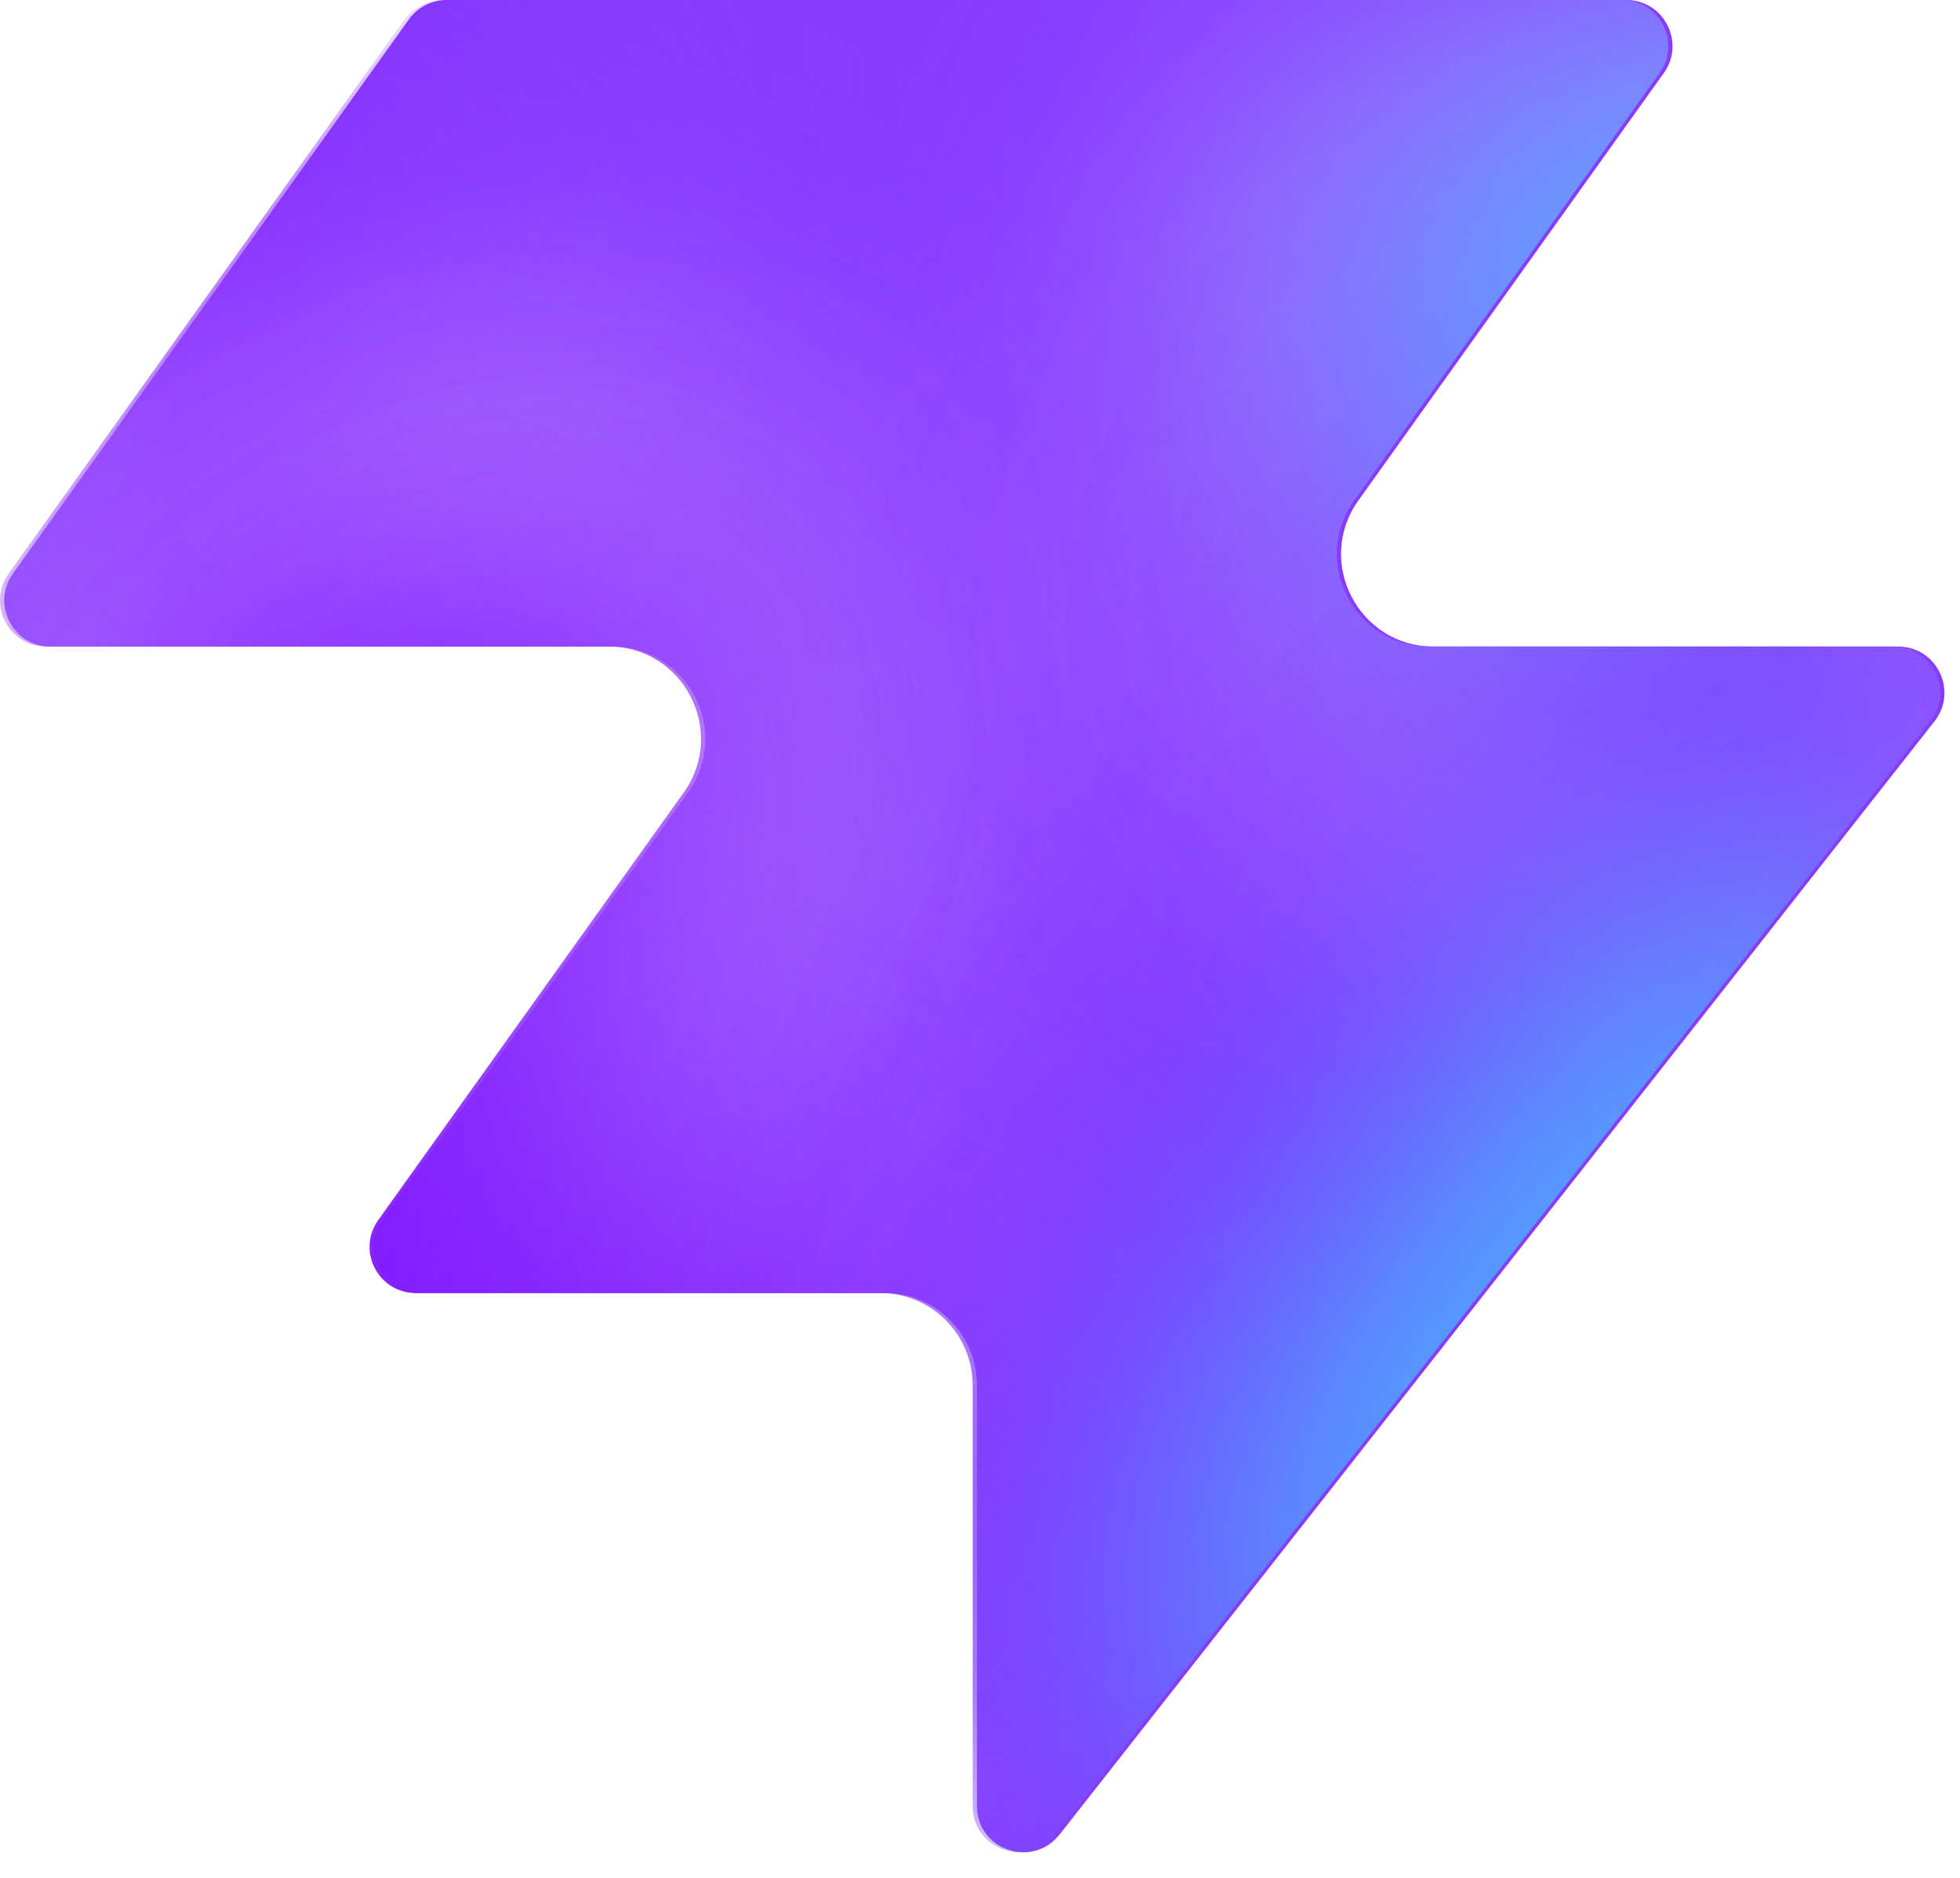
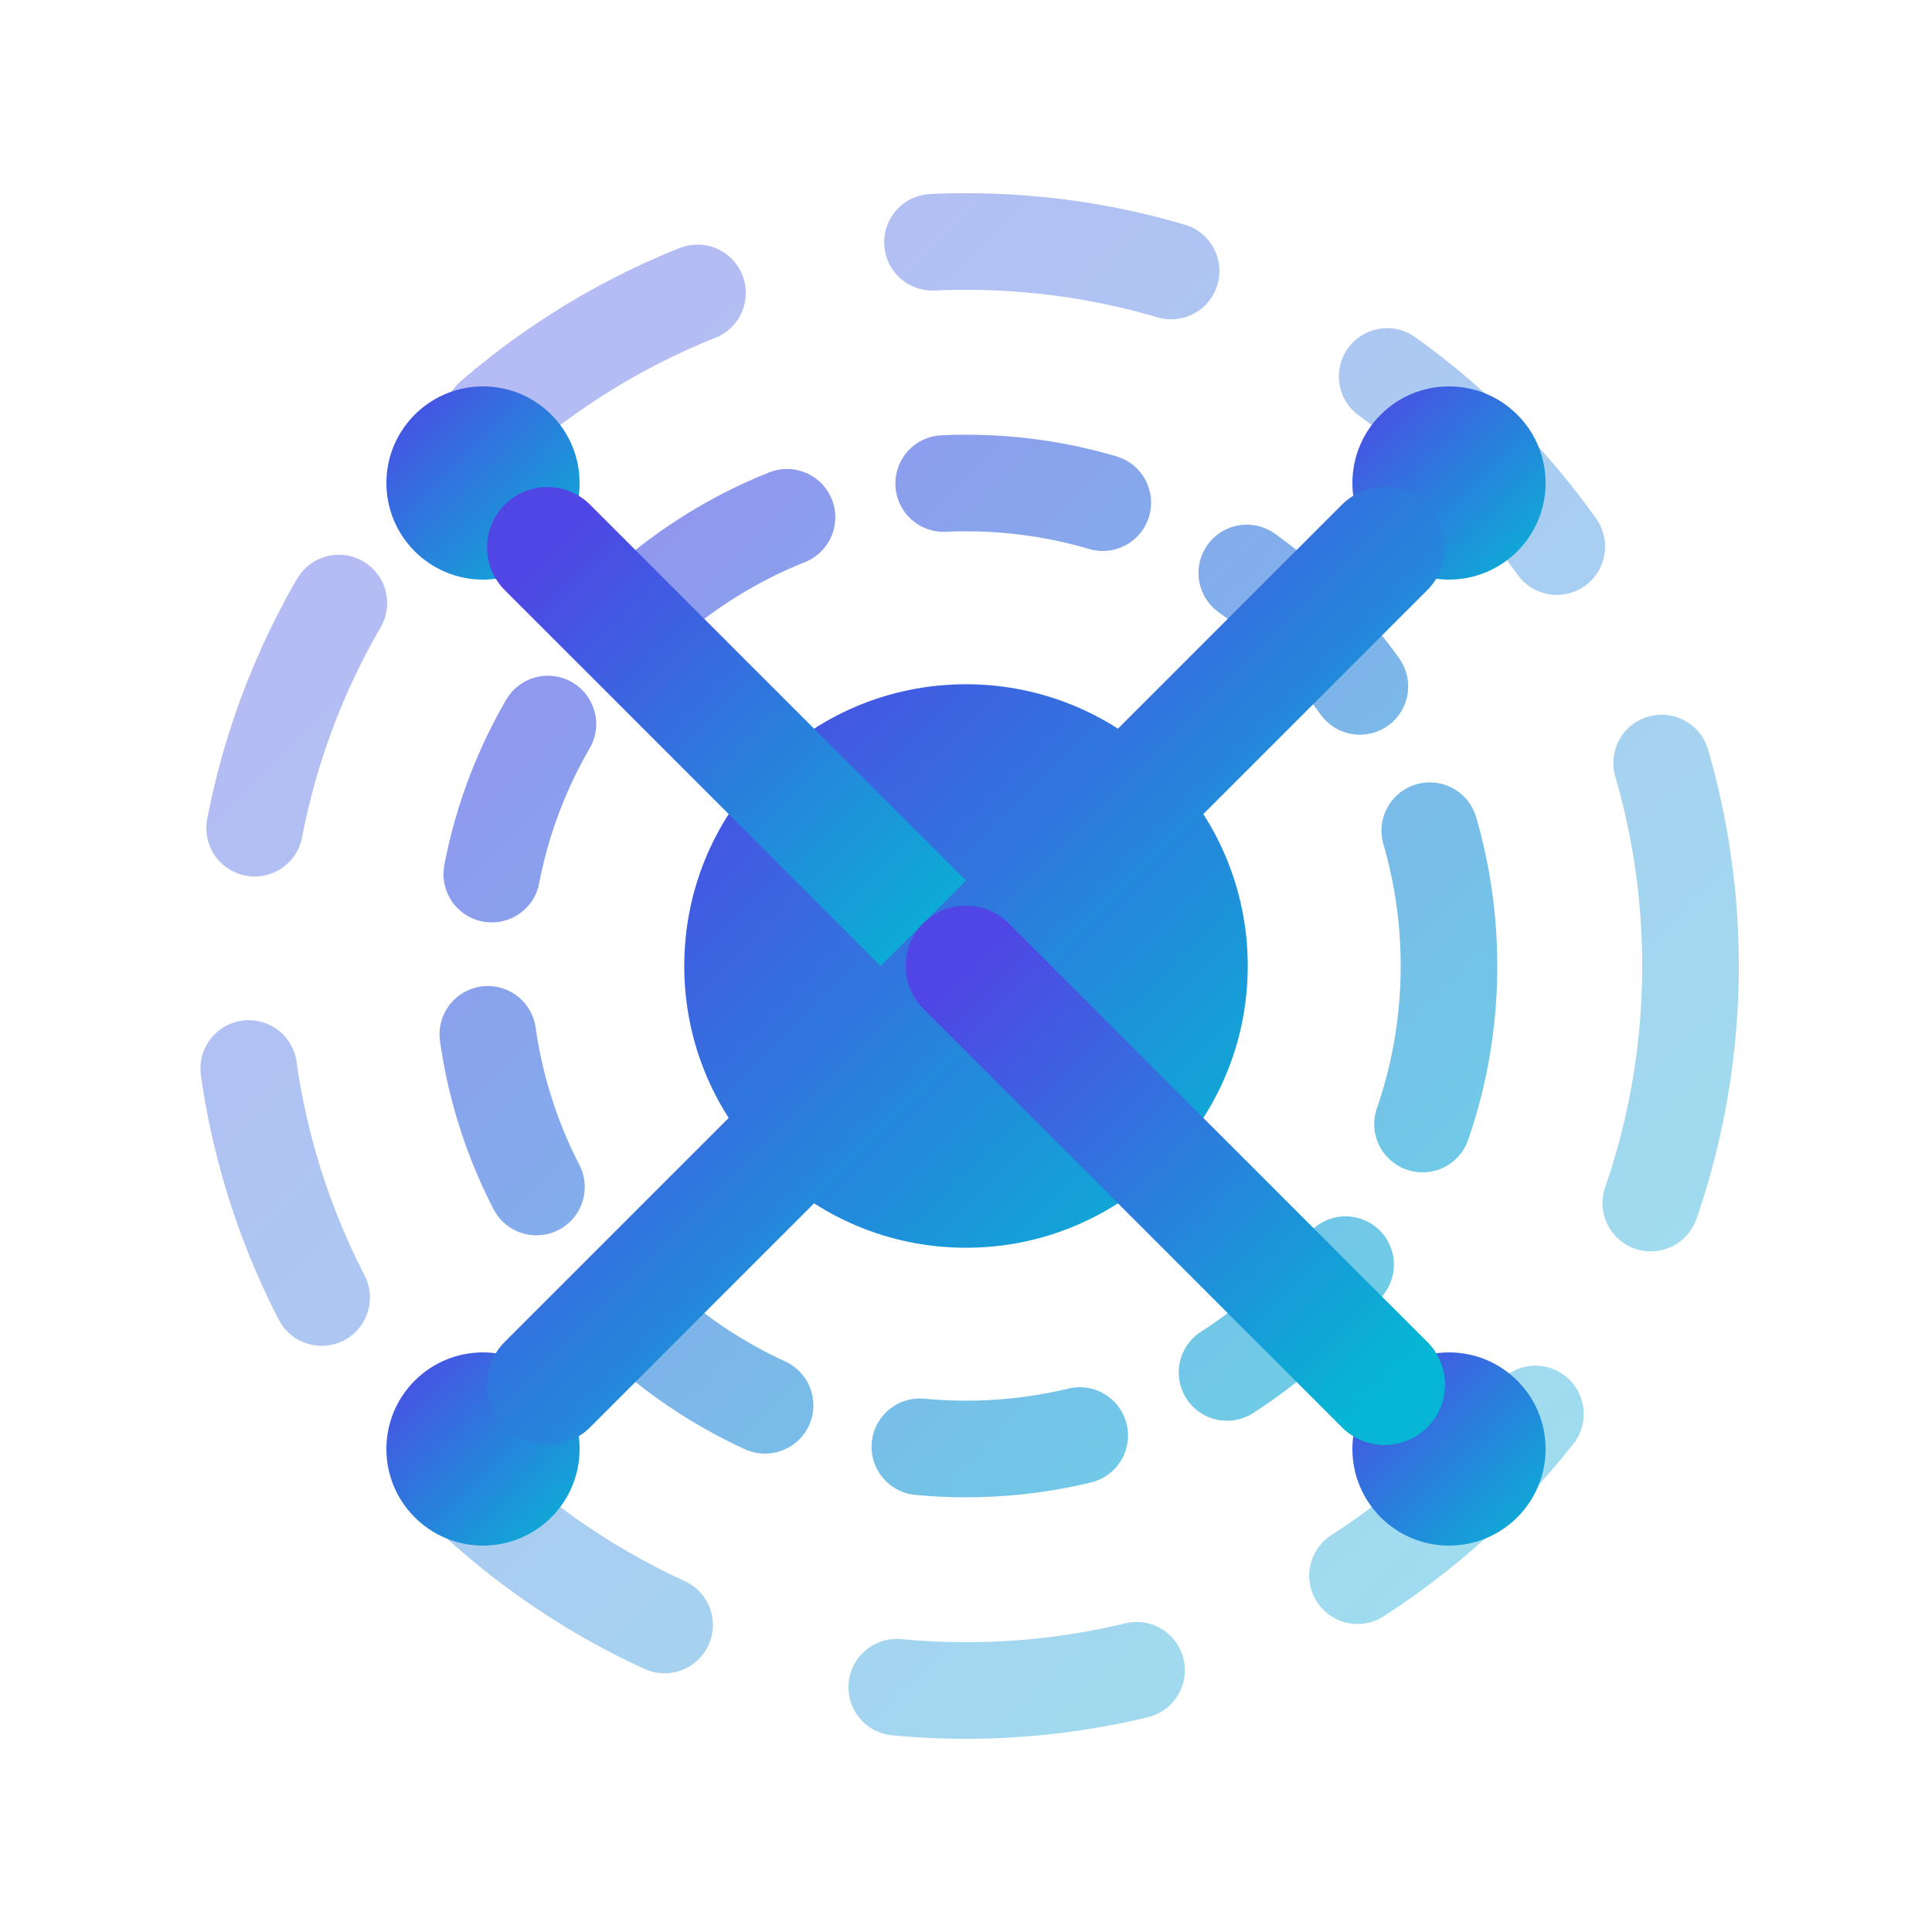
- <svg xmlns="http://www.w3.org/2000/svg" width="48" height="46" fill="none" viewBox="0 0 48 46">
-   <path fill="#863bff" d="M25.946 44.938c-.664.845-2.021.375-2.021-.698V33.937a2.26 2.26 0 0 0-2.262-2.262H10.287c-.92 0-1.456-1.04-.92-1.788l7.48-10.471c1.07-1.497 0-3.578-1.842-3.578H1.237c-.92 0-1.456-1.04-.92-1.788L10.013.474c.214-.297.556-.474.92-.474h28.894c.92 0 1.456 1.04.92 1.788l-7.48 10.471c-1.07 1.498 0 3.579 1.842 3.579h11.377c.943 0 1.473 1.088.89 1.83L25.947 44.94z" style="fill:#863bff;fill:color(display-p3 .525 .23 1);fill-opacity:1" />
-   <mask id="a" width="48" height="46" x="0" y="0" maskUnits="userSpaceOnUse" style="mask-type:alpha">
-     <path fill="#000" d="M25.842 44.938c-.664.844-2.021.375-2.021-.698V33.937a2.26 2.26 0 0 0-2.262-2.262H10.183c-.92 0-1.456-1.04-.92-1.788l7.48-10.471c1.07-1.498 0-3.579-1.842-3.579H1.133c-.92 0-1.456-1.04-.92-1.787L9.91.473c.214-.297.556-.474.92-.474h28.894c.92 0 1.456 1.04.92 1.788l-7.48 10.471c-1.07 1.498 0 3.578 1.842 3.578h11.377c.943 0 1.473 1.088.89 1.832L25.843 44.94z" style="fill:#000;fill-opacity:1" />
-   </mask>
-   <g mask="url(#a)">
-     <g filter="url(#b)">
-       <ellipse cx="5.508" cy="14.704" fill="#ede6ff" rx="5.508" ry="14.704" style="fill:#ede6ff;fill:color(display-p3 .927 .903 1);fill-opacity:1" transform="matrix(.00324 1 1 -.00324 -4.47 31.516)" />
-     </g>
-     <g filter="url(#c)">
-       <ellipse cx="10.399" cy="29.851" fill="#ede6ff" rx="10.399" ry="29.851" style="fill:#ede6ff;fill:color(display-p3 .927 .903 1);fill-opacity:1" transform="matrix(.00324 1 1 -.00324 -39.328 7.883)" />
-     </g>
-     <g filter="url(#d)">
-       <ellipse cx="5.508" cy="30.487" fill="#7e14ff" rx="5.508" ry="30.487" style="fill:#7e14ff;fill:color(display-p3 .492 .077 1);fill-opacity:1" transform="rotate(89.814 -25.913 -14.639)scale(1 -1)" />
-     </g>
-     <g filter="url(#e)">
-       <ellipse cx="5.508" cy="30.599" fill="#7e14ff" rx="5.508" ry="30.599" style="fill:#7e14ff;fill:color(display-p3 .492 .077 1);fill-opacity:1" transform="rotate(89.814 -32.644 -3.334)scale(1 -1)" />
-     </g>
-     <g filter="url(#f)">
-       <ellipse cx="5.508" cy="30.599" fill="#7e14ff" rx="5.508" ry="30.599" style="fill:#7e14ff;fill:color(display-p3 .492 .077 1);fill-opacity:1" transform="matrix(.00324 1 1 -.00324 -34.34 30.47)" />
-     </g>
-     <g filter="url(#g)">
-       <ellipse cx="14.072" cy="22.078" fill="#ede6ff" rx="14.072" ry="22.078" style="fill:#ede6ff;fill:color(display-p3 .927 .903 1);fill-opacity:1" transform="rotate(93.35 24.506 48.493)scale(-1 1)" />
-     </g>
-     <g filter="url(#h)">
-       <ellipse cx="3.47" cy="21.501" fill="#7e14ff" rx="3.47" ry="21.501" style="fill:#7e14ff;fill:color(display-p3 .492 .077 1);fill-opacity:1" transform="rotate(89.009 28.708 47.59)scale(-1 1)" />
-     </g>
-     <g filter="url(#i)">
-       <ellipse cx="3.47" cy="21.501" fill="#7e14ff" rx="3.47" ry="21.501" style="fill:#7e14ff;fill:color(display-p3 .492 .077 1);fill-opacity:1" transform="rotate(89.009 28.708 47.59)scale(-1 1)" />
-     </g>
-     <g filter="url(#j)">
-       <ellipse cx=".387" cy="8.972" fill="#7e14ff" rx="4.407" ry="29.108" style="fill:#7e14ff;fill:color(display-p3 .492 .077 1);fill-opacity:1" transform="rotate(39.51 .387 8.972)" />
-     </g>
-     <g filter="url(#k)">
-       <ellipse cx="47.523" cy="-6.092" fill="#7e14ff" rx="4.407" ry="29.108" style="fill:#7e14ff;fill:color(display-p3 .492 .077 1);fill-opacity:1" transform="rotate(37.892 47.523 -6.092)" />
-     </g>
-     <g filter="url(#l)">
-       <ellipse cx="41.412" cy="6.333" fill="#47bfff" rx="5.971" ry="9.665" style="fill:#47bfff;fill:color(display-p3 .28 .748 1);fill-opacity:1" transform="rotate(37.892 41.412 6.333)" />
-     </g>
-     <g filter="url(#m)">
-       <ellipse cx="-1.879" cy="38.332" fill="#7e14ff" rx="4.407" ry="29.108" style="fill:#7e14ff;fill:color(display-p3 .492 .077 1);fill-opacity:1" transform="rotate(37.892 -1.88 38.332)" />
-     </g>
-     <g filter="url(#n)">
-       <ellipse cx="-1.879" cy="38.332" fill="#7e14ff" rx="4.407" ry="29.108" style="fill:#7e14ff;fill:color(display-p3 .492 .077 1);fill-opacity:1" transform="rotate(37.892 -1.88 38.332)" />
-     </g>
-     <g filter="url(#o)">
-       <ellipse cx="35.651" cy="29.907" fill="#7e14ff" rx="4.407" ry="29.108" style="fill:#7e14ff;fill:color(display-p3 .492 .077 1);fill-opacity:1" transform="rotate(37.892 35.651 29.907)" />
-     </g>
-     <g filter="url(#p)">
-       <ellipse cx="38.418" cy="32.4" fill="#47bfff" rx="5.971" ry="15.297" style="fill:#47bfff;fill:color(display-p3 .28 .748 1);fill-opacity:1" transform="rotate(37.892 38.418 32.4)" />
-     </g>
-   </g>
+ <svg xmlns="http://www.w3.org/2000/svg" viewBox="0 0 24 24" fill="none" stroke="currentColor" stroke-width="2" stroke-linecap="round" stroke-linejoin="round">
  <defs>
-     <filter id="b" width="60.045" height="41.654" x="-19.77" y="16.149" color-interpolation-filters="sRGB" filterUnits="userSpaceOnUse">
-       <feFlood flood-opacity="0" result="BackgroundImageFix" />
-       <feBlend in="SourceGraphic" in2="BackgroundImageFix" result="shape" />
-       <feGaussianBlur result="effect1_foregroundBlur_2002_17158" stdDeviation="7.659" />
-     </filter>
-     <filter id="c" width="90.34" height="51.437" x="-54.613" y="-7.533" color-interpolation-filters="sRGB" filterUnits="userSpaceOnUse">
-       <feFlood flood-opacity="0" result="BackgroundImageFix" />
-       <feBlend in="SourceGraphic" in2="BackgroundImageFix" result="shape" />
-       <feGaussianBlur result="effect1_foregroundBlur_2002_17158" stdDeviation="7.659" />
-     </filter>
-     <filter id="d" width="79.355" height="29.4" x="-49.64" y="2.03" color-interpolation-filters="sRGB" filterUnits="userSpaceOnUse">
-       <feFlood flood-opacity="0" result="BackgroundImageFix" />
-       <feBlend in="SourceGraphic" in2="BackgroundImageFix" result="shape" />
-       <feGaussianBlur result="effect1_foregroundBlur_2002_17158" stdDeviation="4.596" />
-     </filter>
-     <filter id="e" width="79.579" height="29.4" x="-45.045" y="20.029" color-interpolation-filters="sRGB" filterUnits="userSpaceOnUse">
-       <feFlood flood-opacity="0" result="BackgroundImageFix" />
-       <feBlend in="SourceGraphic" in2="BackgroundImageFix" result="shape" />
-       <feGaussianBlur result="effect1_foregroundBlur_2002_17158" stdDeviation="4.596" />
-     </filter>
-     <filter id="f" width="79.579" height="29.4" x="-43.513" y="21.178" color-interpolation-filters="sRGB" filterUnits="userSpaceOnUse">
-       <feFlood flood-opacity="0" result="BackgroundImageFix" />
-       <feBlend in="SourceGraphic" in2="BackgroundImageFix" result="shape" />
-       <feGaussianBlur result="effect1_foregroundBlur_2002_17158" stdDeviation="4.596" />
-     </filter>
-     <filter id="g" width="74.749" height="58.852" x="15.756" y="-17.901" color-interpolation-filters="sRGB" filterUnits="userSpaceOnUse">
-       <feFlood flood-opacity="0" result="BackgroundImageFix" />
-       <feBlend in="SourceGraphic" in2="BackgroundImageFix" result="shape" />
-       <feGaussianBlur result="effect1_foregroundBlur_2002_17158" stdDeviation="7.659" />
-     </filter>
-     <filter id="h" width="61.377" height="25.362" x="23.548" y="2.284" color-interpolation-filters="sRGB" filterUnits="userSpaceOnUse">
-       <feFlood flood-opacity="0" result="BackgroundImageFix" />
-       <feBlend in="SourceGraphic" in2="BackgroundImageFix" result="shape" />
-       <feGaussianBlur result="effect1_foregroundBlur_2002_17158" stdDeviation="4.596" />
-     </filter>
-     <filter id="i" width="61.377" height="25.362" x="23.548" y="2.284" color-interpolation-filters="sRGB" filterUnits="userSpaceOnUse">
-       <feFlood flood-opacity="0" result="BackgroundImageFix" />
-       <feBlend in="SourceGraphic" in2="BackgroundImageFix" result="shape" />
-       <feGaussianBlur result="effect1_foregroundBlur_2002_17158" stdDeviation="4.596" />
-     </filter>
-     <filter id="j" width="56.045" height="63.649" x="-27.636" y="-22.853" color-interpolation-filters="sRGB" filterUnits="userSpaceOnUse">
-       <feFlood flood-opacity="0" result="BackgroundImageFix" />
-       <feBlend in="SourceGraphic" in2="BackgroundImageFix" result="shape" />
-       <feGaussianBlur result="effect1_foregroundBlur_2002_17158" stdDeviation="4.596" />
-     </filter>
-     <filter id="k" width="54.814" height="64.646" x="20.116" y="-38.415" color-interpolation-filters="sRGB" filterUnits="userSpaceOnUse">
-       <feFlood flood-opacity="0" result="BackgroundImageFix" />
-       <feBlend in="SourceGraphic" in2="BackgroundImageFix" result="shape" />
-       <feGaussianBlur result="effect1_foregroundBlur_2002_17158" stdDeviation="4.596" />
-     </filter>
-     <filter id="l" width="33.541" height="35.313" x="24.641" y="-11.323" color-interpolation-filters="sRGB" filterUnits="userSpaceOnUse">
-       <feFlood flood-opacity="0" result="BackgroundImageFix" />
-       <feBlend in="SourceGraphic" in2="BackgroundImageFix" result="shape" />
-       <feGaussianBlur result="effect1_foregroundBlur_2002_17158" stdDeviation="4.596" />
-     </filter>
-     <filter id="m" width="54.814" height="64.646" x="-29.286" y="6.009" color-interpolation-filters="sRGB" filterUnits="userSpaceOnUse">
-       <feFlood flood-opacity="0" result="BackgroundImageFix" />
-       <feBlend in="SourceGraphic" in2="BackgroundImageFix" result="shape" />
-       <feGaussianBlur result="effect1_foregroundBlur_2002_17158" stdDeviation="4.596" />
-     </filter>
-     <filter id="n" width="54.814" height="64.646" x="-29.286" y="6.009" color-interpolation-filters="sRGB" filterUnits="userSpaceOnUse">
-       <feFlood flood-opacity="0" result="BackgroundImageFix" />
-       <feBlend in="SourceGraphic" in2="BackgroundImageFix" result="shape" />
-       <feGaussianBlur result="effect1_foregroundBlur_2002_17158" stdDeviation="4.596" />
-     </filter>
-     <filter id="o" width="54.814" height="64.646" x="8.244" y="-2.416" color-interpolation-filters="sRGB" filterUnits="userSpaceOnUse">
-       <feFlood flood-opacity="0" result="BackgroundImageFix" />
-       <feBlend in="SourceGraphic" in2="BackgroundImageFix" result="shape" />
-       <feGaussianBlur result="effect1_foregroundBlur_2002_17158" stdDeviation="4.596" />
-     </filter>
-     <filter id="p" width="39.409" height="43.623" x="18.713" y="10.588" color-interpolation-filters="sRGB" filterUnits="userSpaceOnUse">
-       <feFlood flood-opacity="0" result="BackgroundImageFix" />
-       <feBlend in="SourceGraphic" in2="BackgroundImageFix" result="shape" />
-       <feGaussianBlur result="effect1_foregroundBlur_2002_17158" stdDeviation="4.596" />
-     </filter>
+     <linearGradient id="aggr-gradient" x1="0%" y1="0%" x2="100%" y2="100%">
+       <stop offset="0%" stop-color="#4f46e5" />
+       <stop offset="100%" stop-color="#06b6d4" />
+     </linearGradient>
  </defs>
+   <circle cx="12" cy="12" r="3.5" fill="url(#aggr-gradient)" stroke="none" />
+   <circle cx="12" cy="12" r="6" stroke="url(#aggr-gradient)" stroke-width="1.2" stroke-dasharray="2 2" opacity="0.6" />
+   <circle cx="12" cy="12" r="9" stroke="url(#aggr-gradient)" stroke-width="1.2" stroke-dasharray="3 3" opacity="0.4" />
+   <circle cx="6" cy="6" r="1.2" fill="url(#aggr-gradient)" stroke="none" />
+   <path d="M6.8 6.8C8.5 8.5 10 10 12 12" stroke="url(#aggr-gradient)" stroke-width="1.5" />
+   <circle cx="18" cy="6" r="1.2" fill="url(#aggr-gradient)" stroke="none" />
+   <path d="M17.2 6.8C15.5 8.5 14 10 12 12" stroke="url(#aggr-gradient)" stroke-width="1.5" />
+   <circle cx="6" cy="18" r="1.2" fill="url(#aggr-gradient)" stroke="none" />
+   <path d="M6.8 17.2C8.5 15.5 10 14 12 12" stroke="url(#aggr-gradient)" stroke-width="1.5" />
+   <circle cx="18" cy="18" r="1.2" fill="url(#aggr-gradient)" stroke="none" />
+   <path d="M17.2 17.2C15.5 15.5 14 14 12 12" stroke="url(#aggr-gradient)" stroke-width="1.5" />
</svg>
